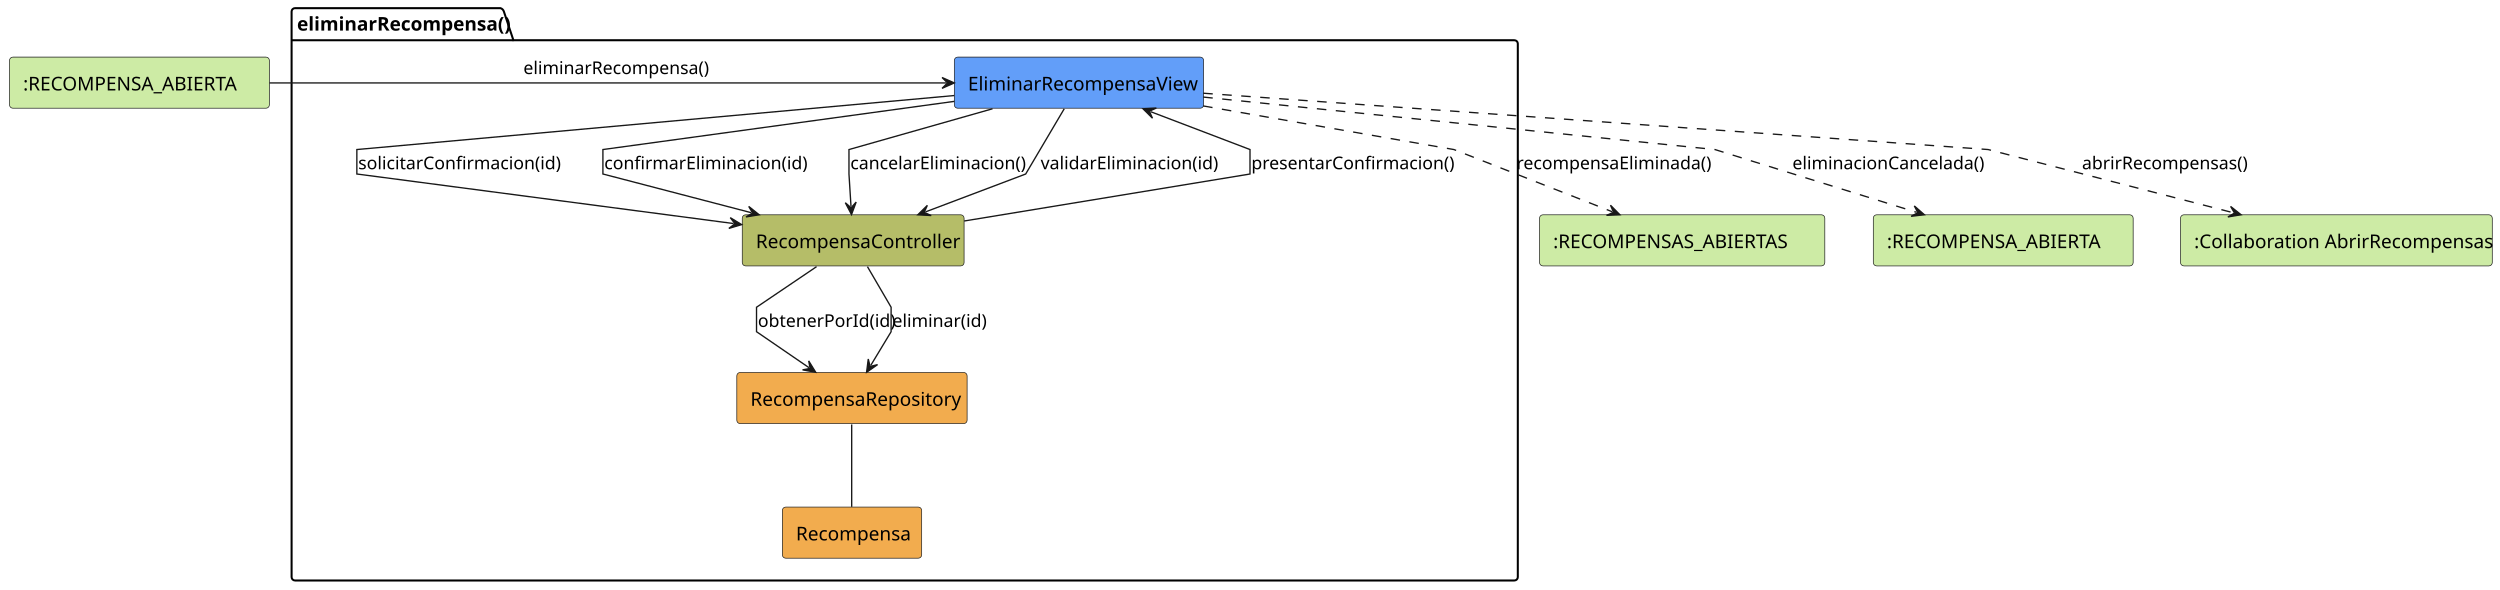
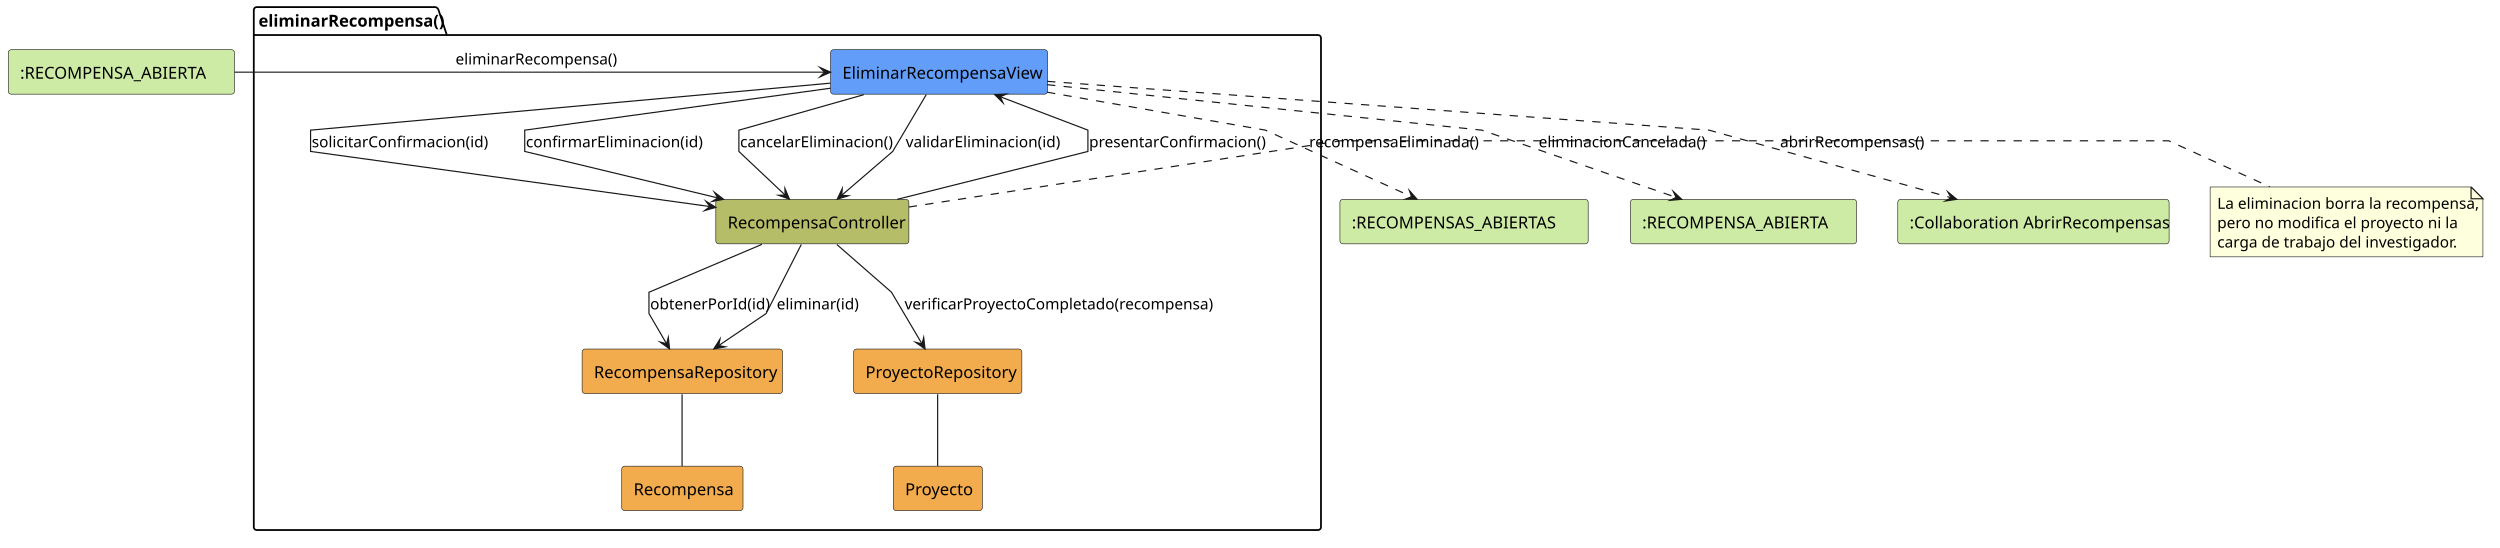
- <svg xmlns="http://www.w3.org/2000/svg" contentStyleType="text/css" data-diagram-type="DESCRIPTION" height="434px" preserveAspectRatio="none" style="width:1839px;height:434px;background:#FFFFFF;" version="1.1" viewBox="0 0 1839 434" width="1839px" zoomAndPan="magnify">
+ <svg xmlns="http://www.w3.org/2000/svg" contentStyleType="text/css" data-diagram-type="DESCRIPTION" height="463px" preserveAspectRatio="none" style="width:2113px;height:463px;background:#FFFFFF;" version="1.1" viewBox="0 0 2113 463" width="2113px" zoomAndPan="magnify">
  <defs />
  <g>
-     <g class="cluster" data-entity="eliminarRecompensa" data-source-line="4" data-uid="ent0003" id="cluster_eliminarRecompensa">
-       <path d="M217,6 L368.158,6 A3.75,3.75 0 0 1 370.658,8.5 L377.658,29.609 L1114,29.609 A2.5,2.5 0 0 1 1116.5,32.109 L1116.5,424.5 A2.5,2.5 0 0 1 1114,427 L217,427 A2.5,2.5 0 0 1 214.5,424.5 L214.5,8.5 A2.5,2.5 0 0 1 217,6" fill="none" style="stroke:#000000;stroke-width:1.5;" />
+     <g class="cluster" data-qualified-name="eliminarRecompensa" data-source-line="4" id="ent0002">
+       <path d="M217,6 L368.158,6 A3.75,3.75 0 0 1 370.658,8.5 L377.658,29.609 L1114,29.609 A2.5,2.5 0 0 1 1116.5,32.109 L1116.5,445.5 A2.5,2.5 0 0 1 1114,448 L217,448 A2.5,2.5 0 0 1 214.5,445.5 L214.5,8.5 A2.5,2.5 0 0 1 217,6" fill="none" style="stroke:#000000;stroke-width:1.5;" />
      <line style="stroke:#000000;stroke-width:1.5;" x1="214.5" x2="377.658" y1="29.609" y2="29.609" />
-       <text fill="#000000" font-family="sans-serif" font-size="14" font-weight="bold" lengthAdjust="spacing" textLength="150.158" x="218.5" y="22.533">eliminarRecompensa()</text>
+       <text fill="#000000" font-family="sans-serif" font-size="14" font-weight="700" lengthAdjust="spacing" textLength="150.158" x="218.5" y="22.533">eliminarRecompensa()</text>
    </g>
-     <g class="entity" data-entity="EliminarRecompensaView" data-source-line="5" data-uid="ent0004" id="entity_EliminarRecompensaView">
+     <g class="entity" data-qualified-name="eliminarRecompensa.EliminarRecompensaView" data-source-line="5" id="ent0003">
      <rect fill="#629EF9" height="37.609" rx="2.5" ry="2.5" style="stroke:#181818;stroke-width:0.5;" width="183.399" x="702" y="42" />
      <text fill="#000000" font-family="sans-serif" font-size="14" lengthAdjust="spacing" textLength="163.399" x="712" y="66.533">EliminarRecompensaView</text>
    </g>
-     <g class="entity" data-entity="RecompensaController" data-source-line="6" data-uid="ent0005" id="entity_RecompensaController">
-       <rect fill="#B5BD68" height="37.609" rx="2.5" ry="2.5" style="stroke:#181818;stroke-width:0.5;" width="163.179" x="546" y="158" />
-       <text fill="#000000" font-family="sans-serif" font-size="14" lengthAdjust="spacing" textLength="143.179" x="556" y="182.533">RecompensaController</text>
+     <g class="entity" data-qualified-name="eliminarRecompensa.RecompensaController" data-source-line="6" id="ent0004">
+       <rect fill="#B5BD68" height="37.609" rx="2.5" ry="2.5" style="stroke:#181818;stroke-width:0.5;" width="163.179" x="605" y="168.5" />
+       <text fill="#000000" font-family="sans-serif" font-size="14" lengthAdjust="spacing" textLength="143.179" x="615" y="193.033">RecompensaController</text>
    </g>
-     <g class="entity" data-entity="RecompensaRepository" data-source-line="7" data-uid="ent0006" id="entity_RecompensaRepository">
-       <rect fill="#F2AC4E" height="37.609" rx="2.5" ry="2.5" style="stroke:#181818;stroke-width:0.5;" width="169.406" x="542" y="274" />
-       <text fill="#000000" font-family="sans-serif" font-size="14" lengthAdjust="spacing" textLength="149.406" x="552" y="298.533">RecompensaRepository</text>
+     <g class="entity" data-qualified-name="eliminarRecompensa.RecompensaRepository" data-source-line="7" id="ent0005">
+       <rect fill="#F2AC4E" height="37.609" rx="2.5" ry="2.5" style="stroke:#181818;stroke-width:0.5;" width="169.406" x="492" y="295" />
+       <text fill="#000000" font-family="sans-serif" font-size="14" lengthAdjust="spacing" textLength="149.406" x="502" y="319.533">RecompensaRepository</text>
    </g>
-     <g class="entity" data-entity="Recompensa" data-source-line="8" data-uid="ent0007" id="entity_Recompensa">
-       <rect fill="#F2AC4E" height="37.609" rx="2.5" ry="2.5" style="stroke:#181818;stroke-width:0.5;" width="102.489" x="575.5" y="373" />
-       <text fill="#000000" font-family="sans-serif" font-size="14" lengthAdjust="spacing" textLength="82.489" x="585.5" y="397.533">Recompensa</text>
+     <g class="entity" data-qualified-name="eliminarRecompensa.ProyectoRepository" data-source-line="8" id="ent0006">
+       <rect fill="#F2AC4E" height="37.609" rx="2.5" ry="2.5" style="stroke:#181818;stroke-width:0.5;" width="142.165" x="721.5" y="295" />
+       <text fill="#000000" font-family="sans-serif" font-size="14" lengthAdjust="spacing" textLength="122.165" x="731.5" y="319.533">ProyectoRepository</text>
    </g>
-     <g class="entity" data-entity="EstadoEntrada" data-source-line="3" data-uid="ent0002" id="entity_EstadoEntrada">
+     <g class="entity" data-qualified-name="eliminarRecompensa.Recompensa" data-source-line="9" id="ent0007">
+       <rect fill="#F2AC4E" height="37.609" rx="2.5" ry="2.5" style="stroke:#181818;stroke-width:0.5;" width="102.489" x="525.5" y="394" />
+       <text fill="#000000" font-family="sans-serif" font-size="14" lengthAdjust="spacing" textLength="82.489" x="535.5" y="418.533">Recompensa</text>
+     </g>
+     <g class="entity" data-qualified-name="eliminarRecompensa.Proyecto" data-source-line="10" id="ent0008">
+       <rect fill="#F2AC4E" height="37.609" rx="2.5" ry="2.5" style="stroke:#181818;stroke-width:0.5;" width="75.248" x="755" y="394" />
+       <text fill="#000000" font-family="sans-serif" font-size="14" lengthAdjust="spacing" textLength="55.248" x="765" y="418.533">Proyecto</text>
+     </g>
+     <g class="entity" data-qualified-name="EstadoEntrada" data-source-line="3" id="ent0001">
      <rect fill="#CDEBA5" height="37.609" rx="2.5" ry="2.5" style="stroke:#181818;stroke-width:0.5;" width="191.151" x="7" y="42" />
      <text fill="#000000" font-family="sans-serif" font-size="14" lengthAdjust="spacing" textLength="171.151" x="17" y="66.533">:RECOMPENSA_ABIERTA</text>
    </g>
-     <g class="entity" data-entity="EstadoSalidaExitosa" data-source-line="11" data-uid="ent0008" id="entity_EstadoSalidaExitosa">
-       <rect fill="#CDEBA5" height="37.609" rx="2.5" ry="2.5" style="stroke:#181818;stroke-width:0.5;" width="209.827" x="1132.5" y="158" />
-       <text fill="#000000" font-family="sans-serif" font-size="14" lengthAdjust="spacing" textLength="189.827" x="1142.5" y="182.533">:RECOMPENSAS_ABIERTAS</text>
+     <g class="entity" data-qualified-name="EstadoSalidaExitosa" data-source-line="13" id="ent0009">
+       <rect fill="#CDEBA5" height="37.609" rx="2.5" ry="2.5" style="stroke:#181818;stroke-width:0.5;" width="209.827" x="1132.5" y="168.5" />
+       <text fill="#000000" font-family="sans-serif" font-size="14" lengthAdjust="spacing" textLength="189.827" x="1142.5" y="193.033">:RECOMPENSAS_ABIERTAS</text>
    </g>
-     <g class="entity" data-entity="EstadoSalidaCancelada" data-source-line="12" data-uid="ent0009" id="entity_EstadoSalidaCancelada">
-       <rect fill="#CDEBA5" height="37.609" rx="2.5" ry="2.5" style="stroke:#181818;stroke-width:0.5;" width="191.151" x="1378" y="158" />
-       <text fill="#000000" font-family="sans-serif" font-size="14" lengthAdjust="spacing" textLength="171.151" x="1388" y="182.533">:RECOMPENSA_ABIERTA</text>
+     <g class="entity" data-qualified-name="EstadoSalidaCancelada" data-source-line="14" id="ent0010">
+       <rect fill="#CDEBA5" height="37.609" rx="2.5" ry="2.5" style="stroke:#181818;stroke-width:0.5;" width="191.151" x="1378" y="168.5" />
+       <text fill="#000000" font-family="sans-serif" font-size="14" lengthAdjust="spacing" textLength="171.151" x="1388" y="193.033">:RECOMPENSA_ABIERTA</text>
    </g>
-     <g class="entity" data-entity="AbrirRecompensas" data-source-line="13" data-uid="ent0010" id="entity_AbrirRecompensas">
-       <rect fill="#CDEBA5" height="37.609" rx="2.5" ry="2.5" style="stroke:#181818;stroke-width:0.5;" width="229.323" x="1604" y="158" />
-       <text fill="#000000" font-family="sans-serif" font-size="14" lengthAdjust="spacing" textLength="209.323" x="1614" y="182.533">:Collaboration AbrirRecompensas</text>
+     <g class="entity" data-qualified-name="AbrirRecompensas" data-source-line="15" id="ent0011">
+       <rect fill="#CDEBA5" height="37.609" rx="2.5" ry="2.5" style="stroke:#181818;stroke-width:0.5;" width="229.323" x="1604" y="168.5" />
+       <text fill="#000000" font-family="sans-serif" font-size="14" lengthAdjust="spacing" textLength="209.323" x="1614" y="193.033">:Collaboration AbrirRecompensas</text>
    </g>
-     <g class="link" data-entity-1="EstadoEntrada" data-entity-2="EliminarRecompensaView" data-source-line="15" data-uid="lnk11" id="link_EstadoEntrada_EliminarRecompensaView">
-       <path d="M198.22,61 C331.43,61 565.05,61 695.98,61" fill="none" id="EstadoEntrada-to-EliminarRecompensaView" style="stroke:#181818;stroke-width:1;" />
-       <polygon fill="#181818" points="701.98,61,692.98,57,696.98,61,692.98,65,701.98,61" style="stroke:#181818;stroke-width:1;" />
+     <g class="entity" data-qualified-name="GMN23" data-source-line="30" id="ent0024">
+       <path d="M1868,158 L1868,217.055 L2098.555,217.055 L2098.555,168 L2088.555,158 L1868,158" fill="#FEFFDD" style="stroke:#181818;stroke-width:0.5;" />
+       <path d="M2088.555,158 L2088.555,168 L2098.555,168 L2088.555,158" fill="#FEFFDD" style="stroke:#181818;stroke-width:1;" />
+       <text fill="#000000" font-family="sans-serif" font-size="13" lengthAdjust="spacing" textLength="209.555" x="1874" y="176.495">La eliminacion borra la recompensa,</text>
+       <text fill="#000000" font-family="sans-serif" font-size="13" lengthAdjust="spacing" textLength="190.773" x="1874" y="192.847">pero no modifica el proyecto ni la</text>
+       <text fill="#000000" font-family="sans-serif" font-size="13" lengthAdjust="spacing" textLength="192.232" x="1874" y="209.198">carga de trabajo del investigador.</text>
+     </g>
+     <g class="link" data-entity-1="ent0001" data-entity-2="ent0003" data-link-type="dependency" data-source-line="17" id="lnk12">
+       <path d="M198.22,61 C331.43,61 566.05,61 696.98,61" fill="none" id="EstadoEntrada-to-EliminarRecompensaView" style="stroke:#181818;stroke-width:1;" />
+       <polygon fill="#181818" points="701.98,61,692.98,57,696.98,61,692.98,65,701.98,61" style="stroke:#181818;stroke-width:1;stroke-linejoin:miter;stroke-miterlimit:10;" />
      <text fill="#000000" font-family="sans-serif" font-size="13" lengthAdjust="spacing" textLength="130.768" x="385" y="54.495">eliminarRecompensa()</text>
    </g>
-     <g class="link" data-entity-1="EliminarRecompensaView" data-entity-2="RecompensaController" data-source-line="17" data-uid="lnk12" id="link_EliminarRecompensaView_RecompensaController">
-       <path d="M701.92,70.28 C550.02,84.01 262.5,110 262.5,110 C262.5,110 262.5,128 262.5,128 C262.5,128 432.021,150.298 539.641,164.448" fill="none" id="EliminarRecompensaView-to-RecompensaController" style="stroke:#181818;stroke-width:1;" />
-       <polygon fill="#181818" points="545.59,165.23,537.188,160.091,540.633,164.578,536.145,168.023,545.59,165.23" style="stroke:#181818;stroke-width:1;" />
+     <g class="link" data-entity-1="ent0003" data-entity-2="ent0004" data-link-type="dependency" data-source-line="19" id="lnk13">
+       <path d="M701.92,70.28 C550.02,84.01 262.5,110 262.5,110 C262.5,110 262.5,128 262.5,128 C262.5,128 476.887,157.576 600.047,174.576" fill="none" id="EliminarRecompensaView-to-RecompensaController" style="stroke:#181818;stroke-width:1;" />
+       <polygon fill="#181818" points="605,175.26,596.631,170.067,600.047,174.576,595.538,177.992,605,175.26" style="stroke:#181818;stroke-width:1;stroke-linejoin:miter;stroke-miterlimit:10;" />
      <text fill="#000000" font-family="sans-serif" font-size="13" lengthAdjust="spacing" textLength="139.426" x="263.5" y="124.495">solicitarConfirmacion(id)</text>
    </g>
-     <g class="link" data-entity-1="RecompensaController" data-entity-2="EliminarRecompensaView" data-source-line="18" data-uid="lnk13" id="link_RecompensaController_EliminarRecompensaView">
-       <path d="M709.23,162.57 C795.61,148.37 919.5,128 919.5,128 C919.5,128 919.5,110 919.5,110 C919.5,110 882.137,95.766 846.387,82.146" fill="none" id="RecompensaController-to-EliminarRecompensaView" style="stroke:#181818;stroke-width:1;" />
-       <polygon fill="#181818" points="840.78,80.01,847.766,86.952,845.452,81.79,850.614,79.476,840.78,80.01" style="stroke:#181818;stroke-width:1;" />
+     <g class="link" data-entity-1="ent0004" data-entity-2="ent0003" data-link-type="dependency" data-source-line="20" id="lnk14">
+       <path d="M758.31,168.47 C826.77,151.28 919.5,128 919.5,128 C919.5,128 919.5,110 919.5,110 C919.5,110 881.202,95.41 845.452,81.79" fill="none" id="RecompensaController-to-EliminarRecompensaView" style="stroke:#181818;stroke-width:1;" />
+       <polygon fill="#181818" points="840.78,80.01,847.766,86.952,845.452,81.79,850.614,79.476,840.78,80.01" style="stroke:#181818;stroke-width:1;stroke-linejoin:miter;stroke-miterlimit:10;" />
      <text fill="#000000" font-family="sans-serif" font-size="13" lengthAdjust="spacing" textLength="140.163" x="920.5" y="124.495">presentarConfirmacion()</text>
    </g>
-     <g class="link" data-entity-1="EliminarRecompensaView" data-entity-2="RecompensaController" data-source-line="19" data-uid="lnk14" id="link_EliminarRecompensaView_RecompensaController">
-       <path d="M702,74.55 C598.3,88.77 443.5,110 443.5,110 C443.5,110 443.5,128 443.5,128 C443.5,128 500.444,142.856 552.654,156.476" fill="none" id="EliminarRecompensaView-to-RecompensaController-1" style="stroke:#181818;stroke-width:1;" />
-       <polygon fill="#181818" points="558.46,157.99,550.761,151.848,553.622,156.728,548.742,159.589,558.46,157.99" style="stroke:#181818;stroke-width:1;" />
+     <g class="link" data-entity-1="ent0003" data-entity-2="ent0004" data-link-type="dependency" data-source-line="21" id="lnk15">
+       <path d="M702,74.55 C598.3,88.77 443.5,110 443.5,110 C443.5,110 443.5,128 443.5,128 C443.5,128 535.349,150.11 606.749,167.3" fill="none" id="EliminarRecompensaView-to-RecompensaController-1" style="stroke:#181818;stroke-width:1;" />
+       <polygon fill="#181818" points="611.61,168.47,603.796,162.475,606.749,167.3,601.924,170.252,611.61,168.47" style="stroke:#181818;stroke-width:1;stroke-linejoin:miter;stroke-miterlimit:10;" />
      <text fill="#000000" font-family="sans-serif" font-size="13" lengthAdjust="spacing" textLength="139.426" x="444.5" y="124.495">confirmarEliminacion(id)</text>
    </g>
-     <g class="link" data-entity-1="EliminarRecompensaView" data-entity-2="RecompensaController" data-source-line="20" data-uid="lnk15" id="link_EliminarRecompensaView_RecompensaController">
-       <path d="M730.09,80.01 C682.14,93.63 624.5,110 624.5,110 C624.5,110 624.5,128 624.5,128 C624.5,128 625.145,138.272 625.995,151.862" fill="none" id="EliminarRecompensaView-to-RecompensaController-2" style="stroke:#181818;stroke-width:1;" />
-       <polygon fill="#181818" points="626.37,157.85,629.8,148.618,626.058,152.86,621.816,149.117,626.37,157.85" style="stroke:#181818;stroke-width:1;" />
+     <g class="link" data-entity-1="ent0003" data-entity-2="ent0004" data-link-type="dependency" data-source-line="22" id="lnk16">
+       <path d="M730.09,80.01 C682.14,93.63 624.5,110 624.5,110 C624.5,110 624.5,128 624.5,128 C624.5,128 645.383,147.709 663.583,164.879" fill="none" id="EliminarRecompensaView-to-RecompensaController-2" style="stroke:#181818;stroke-width:1;" />
+       <polygon fill="#181818" points="667.22,168.31,663.418,159.224,663.583,164.879,657.929,165.043,667.22,168.31" style="stroke:#181818;stroke-width:1;stroke-linejoin:miter;stroke-miterlimit:10;" />
      <text fill="#000000" font-family="sans-serif" font-size="13" lengthAdjust="spacing" textLength="124.268" x="625.5" y="124.495">cancelarEliminacion()</text>
    </g>
-     <g class="link" data-entity-1="EliminarRecompensaView" data-entity-2="RecompensaController" data-source-line="21" data-uid="lnk16" id="link_EliminarRecompensaView_RecompensaController">
-       <path d="M782.84,80.03 C771.3,99.58 754.5,128 754.5,128 C754.5,128 716.803,142.249 680.763,155.869" fill="none" id="EliminarRecompensaView-to-RecompensaController-3" style="stroke:#181818;stroke-width:1;" />
-       <polygon fill="#181818" points="675.15,157.99,684.983,158.55,679.827,156.222,682.155,151.067,675.15,157.99" style="stroke:#181818;stroke-width:1;" />
+     <g class="link" data-entity-1="ent0003" data-entity-2="ent0004" data-link-type="dependency" data-source-line="23" id="lnk17">
+       <path d="M782.84,80.03 C771.3,99.58 754.5,128 754.5,128 C754.5,128 731.39,147.879 711.431,165.049" fill="none" id="EliminarRecompensaView-to-RecompensaController-3" style="stroke:#181818;stroke-width:1;" />
+       <polygon fill="#181818" points="707.64,168.31,717.072,165.473,711.431,165.049,711.854,159.408,707.64,168.31" style="stroke:#181818;stroke-width:1;stroke-linejoin:miter;stroke-miterlimit:10;" />
      <text fill="#000000" font-family="sans-serif" font-size="13" lengthAdjust="spacing" textLength="123.544" x="765.5" y="124.495">validarEliminacion(id)</text>
    </g>
-     <g class="link" data-entity-1="RecompensaController" data-entity-2="RecompensaRepository" data-source-line="22" data-uid="lnk17" id="link_RecompensaController_RecompensaRepository">
-       <path d="M600.66,196.15 C580.55,209.74 556.5,226 556.5,226 C556.5,226 556.5,244 556.5,244 C556.5,244 575.261,256.868 595.091,270.458" fill="none" id="RecompensaController-to-RecompensaRepository" style="stroke:#181818;stroke-width:1;" />
-       <polygon fill="#181818" points="600.04,273.85,594.877,265.463,595.916,271.023,590.355,272.062,600.04,273.85" style="stroke:#181818;stroke-width:1;" />
-       <text fill="#000000" font-family="sans-serif" font-size="13" lengthAdjust="spacing" textLength="93.939" x="557.5" y="240.495">obtenerPorId(id)</text>
+     <g class="link" data-entity-1="ent0004" data-entity-2="ent0005" data-link-type="dependency" data-source-line="24" id="lnk18">
+       <path d="M643.97,206.53 C603.42,223.72 548.5,247 548.5,247 C548.5,247 548.5,265 548.5,265 C548.5,265 555.472,276.94 563.392,290.53" fill="none" id="RecompensaController-to-RecompensaRepository" style="stroke:#181818;stroke-width:1;" />
+       <polygon fill="#181818" points="565.91,294.85,564.834,285.06,563.392,290.53,557.922,289.088,565.91,294.85" style="stroke:#181818;stroke-width:1;stroke-linejoin:miter;stroke-miterlimit:10;" />
+       <text fill="#000000" font-family="sans-serif" font-size="13" lengthAdjust="spacing" textLength="93.939" x="549.5" y="261.495">obtenerPorId(id)</text>
    </g>
-     <g class="link" data-entity-1="RecompensaController" data-entity-2="RecompensaRepository" data-source-line="23" data-uid="lnk18" id="link_RecompensaController_RecompensaRepository">
-       <path d="M638.09,196.15 C646.01,209.74 655.5,226 655.5,226 C655.5,226 655.5,244 655.5,244 C655.5,244 648.785,255.126 640.565,268.716" fill="none" id="RecompensaController-to-RecompensaRepository-1" style="stroke:#181818;stroke-width:1;" />
-       <polygon fill="#181818" points="637.46,273.85,645.54,268.219,640.048,269.572,638.695,264.079,637.46,273.85" style="stroke:#181818;stroke-width:1;" />
-       <text fill="#000000" font-family="sans-serif" font-size="13" lengthAdjust="spacing" textLength="64.289" x="656.5" y="240.495">eliminar(id)</text>
+     <g class="link" data-entity-1="ent0004" data-entity-2="ent0005" data-link-type="dependency" data-source-line="26" id="lnk20">
+       <path d="M677.26,206.63 C665.72,229.25 647.5,265 647.5,265 C647.5,265 627.593,278.46 607.483,292.05" fill="none" id="RecompensaController-to-RecompensaRepository-1" style="stroke:#181818;stroke-width:1;" />
+       <polygon fill="#181818" points="603.34,294.85,613.037,293.125,607.483,292.05,608.557,286.497,603.34,294.85" style="stroke:#181818;stroke-width:1;stroke-linejoin:miter;stroke-miterlimit:10;" />
+       <text fill="#000000" font-family="sans-serif" font-size="13" lengthAdjust="spacing" textLength="64.289" x="656.5" y="261.495">eliminar(id)</text>
    </g>
-     <g class="link" data-entity-1="RecompensaRepository" data-entity-2="Recompensa" data-source-line="24" data-uid="lnk19" id="link_RecompensaRepository_Recompensa">
-       <path d="M626.5,312.24 C626.5,329.59 626.5,355.52 626.5,372.84" fill="none" id="RecompensaRepository-Recompensa" style="stroke:#181818;stroke-width:1;" />
+     <g class="link" data-entity-1="ent0004" data-entity-2="ent0006" data-link-type="dependency" data-source-line="25" id="lnk19">
+       <path d="M707.33,206.69 C727,223.86 753.5,247 753.5,247 C753.5,247 767.758,271.114 779.298,290.664" fill="none" id="RecompensaController-to-ProyectoRepository" style="stroke:#181818;stroke-width:1;" />
+       <polygon fill="#181818" points="781.84,294.97,780.71,285.186,779.298,290.664,773.82,289.253,781.84,294.97" style="stroke:#181818;stroke-width:1;stroke-linejoin:miter;stroke-miterlimit:10;" />
+       <text fill="#000000" font-family="sans-serif" font-size="13" lengthAdjust="spacing" textLength="247.102" x="764.5" y="261.495">verificarProyectoCompletado(recompensa)</text>
    </g>
-     <g class="link" data-entity-1="EliminarRecompensaView" data-entity-2="EstadoSalidaExitosa" data-source-line="25" data-uid="lnk20" id="link_EliminarRecompensaView_EstadoSalidaExitosa">
-       <path d="M885.02,77.92 C965.36,91.89 1069.5,110 1069.5,110 C1069.5,110 1136.266,136.225 1186.006,155.775" fill="none" id="EliminarRecompensaView-to-EstadoSalidaExitosa" style="stroke:#181818;stroke-width:1;stroke-dasharray:7,7;" />
-       <polygon fill="#181818" points="1191.59,157.97,1184.677,150.955,1186.937,156.141,1181.751,158.4,1191.59,157.97" style="stroke:#181818;stroke-width:1;" />
-       <text fill="#000000" font-family="sans-serif" font-size="13" lengthAdjust="spacing" textLength="137.281" x="1115.5" y="124.495">recompensaEliminada()</text>
+     <g class="link" data-entity-1="ent0005" data-entity-2="ent0007" data-link-type="association" data-source-line="27" id="lnk21">
+       <path d="M576.5,333.24 C576.5,350.59 576.5,376.52 576.5,393.84" fill="none" id="RecompensaRepository-Recompensa" style="stroke:#181818;stroke-width:1;" />
    </g>
-     <g class="link" data-entity-1="EliminarRecompensaView" data-entity-2="EstadoSalidaCancelada" data-source-line="26" data-uid="lnk21" id="link_EliminarRecompensaView_EstadoSalidaCancelada">
-       <path d="M885.12,71.4 C1021.37,85.37 1261.5,110 1261.5,110 C1261.5,110 1347.071,136.636 1409.841,156.186" fill="none" id="EliminarRecompensaView-to-EstadoSalidaCancelada" style="stroke:#181818;stroke-width:1;stroke-dasharray:7,7;" />
-       <polygon fill="#181818" points="1415.57,157.97,1408.167,151.475,1410.796,156.483,1405.788,159.113,1415.57,157.97" style="stroke:#181818;stroke-width:1;" />
-       <text fill="#000000" font-family="sans-serif" font-size="13" lengthAdjust="spacing" textLength="135.846" x="1318.5" y="124.495">eliminacionCancelada()</text>
+     <g class="link" data-entity-1="ent0006" data-entity-2="ent0008" data-link-type="association" data-source-line="28" id="lnk22">
+       <path d="M792.5,333.24 C792.5,350.59 792.5,376.52 792.5,393.84" fill="none" id="ProyectoRepository-Proyecto" style="stroke:#181818;stroke-width:1;" />
    </g>
-     <g class="link" data-entity-1="EliminarRecompensaView" data-entity-2="AbrirRecompensas" data-source-line="27" data-uid="lnk22" id="link_EliminarRecompensaView_AbrirRecompensas">
-       <path d="M885.12,68.57 C1068.34,81.72 1462.5,110 1462.5,110 C1462.5,110 1566.94,136.922 1642.74,156.471" fill="none" id="EliminarRecompensaView-to-AbrirRecompensas" style="stroke:#181818;stroke-width:1;stroke-dasharray:7,7;" />
-       <polygon fill="#181818" points="1648.55,157.97,1640.834,151.849,1643.708,156.721,1638.836,159.596,1648.55,157.97" style="stroke:#181818;stroke-width:1;" />
-       <text fill="#000000" font-family="sans-serif" font-size="13" lengthAdjust="spacing" textLength="117.762" x="1531.5" y="124.495">abrirRecompensas()</text>
+     <g class="link" data-entity-1="ent0004" data-entity-2="ent0024" data-link-type="association" data-source-line="30" id="lnk25">
+       <path d="M768.14,174.98 C896.98,155.21 1133,119 1133,119 C1133,119 1833,119 1833,119 C1833,119 1877.69,139.34 1918.36,157.85" fill="none" id="RecompensaController-GMN23" style="stroke:#181818;stroke-width:1;stroke-dasharray:7,7;" />
+     </g>
+     <g class="link" data-entity-1="ent0003" data-entity-2="ent0009" data-link-type="dependency" data-source-line="34" id="lnk26">
+       <path d="M885.02,77.92 C965.36,91.89 1069.5,110 1069.5,110 C1069.5,110 1143.459,143.678 1193.139,166.298" fill="none" id="EliminarRecompensaView-to-EstadoSalidaExitosa" style="stroke:#181818;stroke-width:1;stroke-dasharray:7,7;" />
+       <polygon fill="#181818" points="1197.69,168.37,1191.157,161,1193.139,166.298,1187.841,168.281,1197.69,168.37" style="stroke:#181818;stroke-width:1;stroke-linejoin:miter;stroke-miterlimit:10;" />
+       <text fill="#000000" font-family="sans-serif" font-size="13" lengthAdjust="spacing" textLength="137.281" x="1106.5" y="124.495">recompensaEliminada()</text>
+     </g>
+     <g class="link" data-entity-1="ent0003" data-entity-2="ent0010" data-link-type="dependency" data-source-line="35" id="lnk27">
+       <path d="M885.01,71.57 C1018.91,85.57 1252.5,110 1252.5,110 C1252.5,110 1351.345,144.214 1416.685,166.834" fill="none" id="EliminarRecompensaView-to-EstadoSalidaCancelada" style="stroke:#181818;stroke-width:1;stroke-dasharray:7,7;" />
+       <polygon fill="#181818" points="1421.41,168.47,1414.214,161.746,1416.685,166.834,1411.597,169.306,1421.41,168.47" style="stroke:#181818;stroke-width:1;stroke-linejoin:miter;stroke-miterlimit:10;" />
+       <text fill="#000000" font-family="sans-serif" font-size="13" lengthAdjust="spacing" textLength="135.846" x="1300.5" y="124.495">eliminacionCancelada()</text>
+     </g>
+     <g class="link" data-entity-1="ent0003" data-entity-2="ent0011" data-link-type="dependency" data-source-line="36" id="lnk28">
+       <path d="M885.05,68.75 C1064.35,81.97 1444.5,110 1444.5,110 C1444.5,110 1568.094,144.505 1649.094,167.125" fill="none" id="EliminarRecompensaView-to-AbrirRecompensas" style="stroke:#181818;stroke-width:1;stroke-dasharray:7,7;" />
+       <polygon fill="#181818" points="1653.91,168.47,1646.318,162.197,1649.094,167.125,1644.166,169.902,1653.91,168.47" style="stroke:#181818;stroke-width:1;stroke-linejoin:miter;stroke-miterlimit:10;" />
+       <text fill="#000000" font-family="sans-serif" font-size="13" lengthAdjust="spacing" textLength="117.762" x="1504.5" y="124.495">abrirRecompensas()</text>
    </g>
  </g>
</svg>
